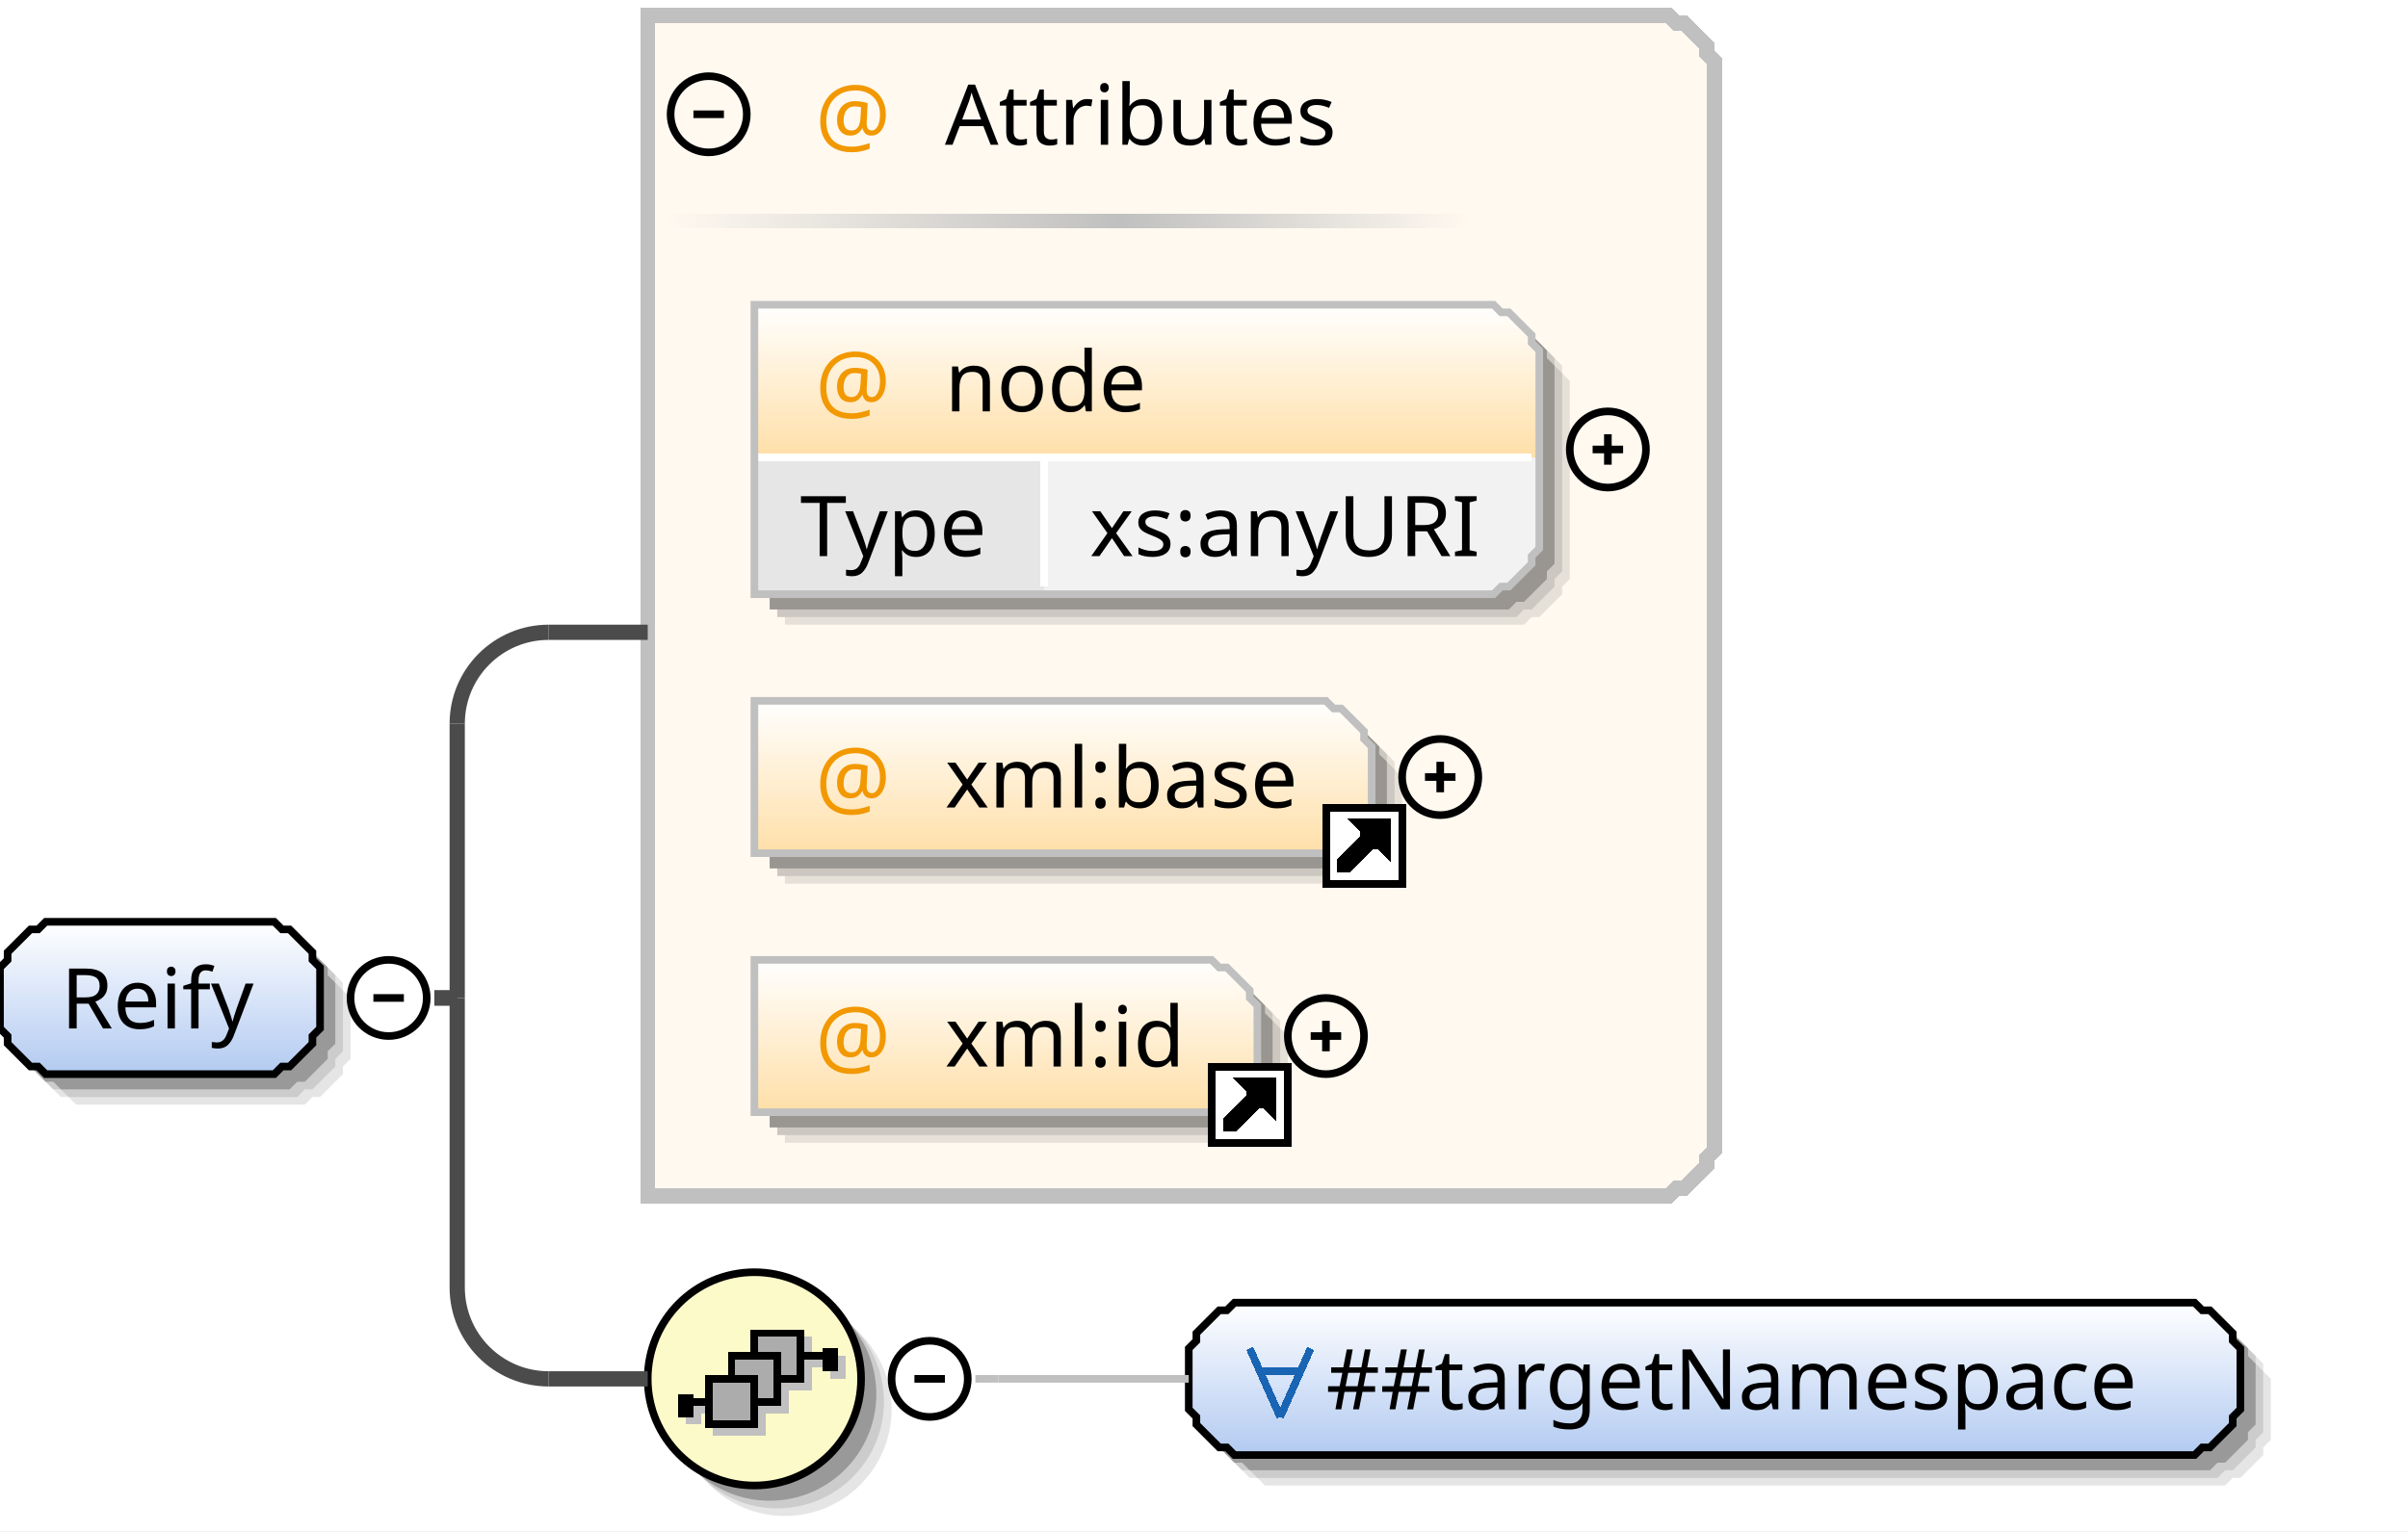
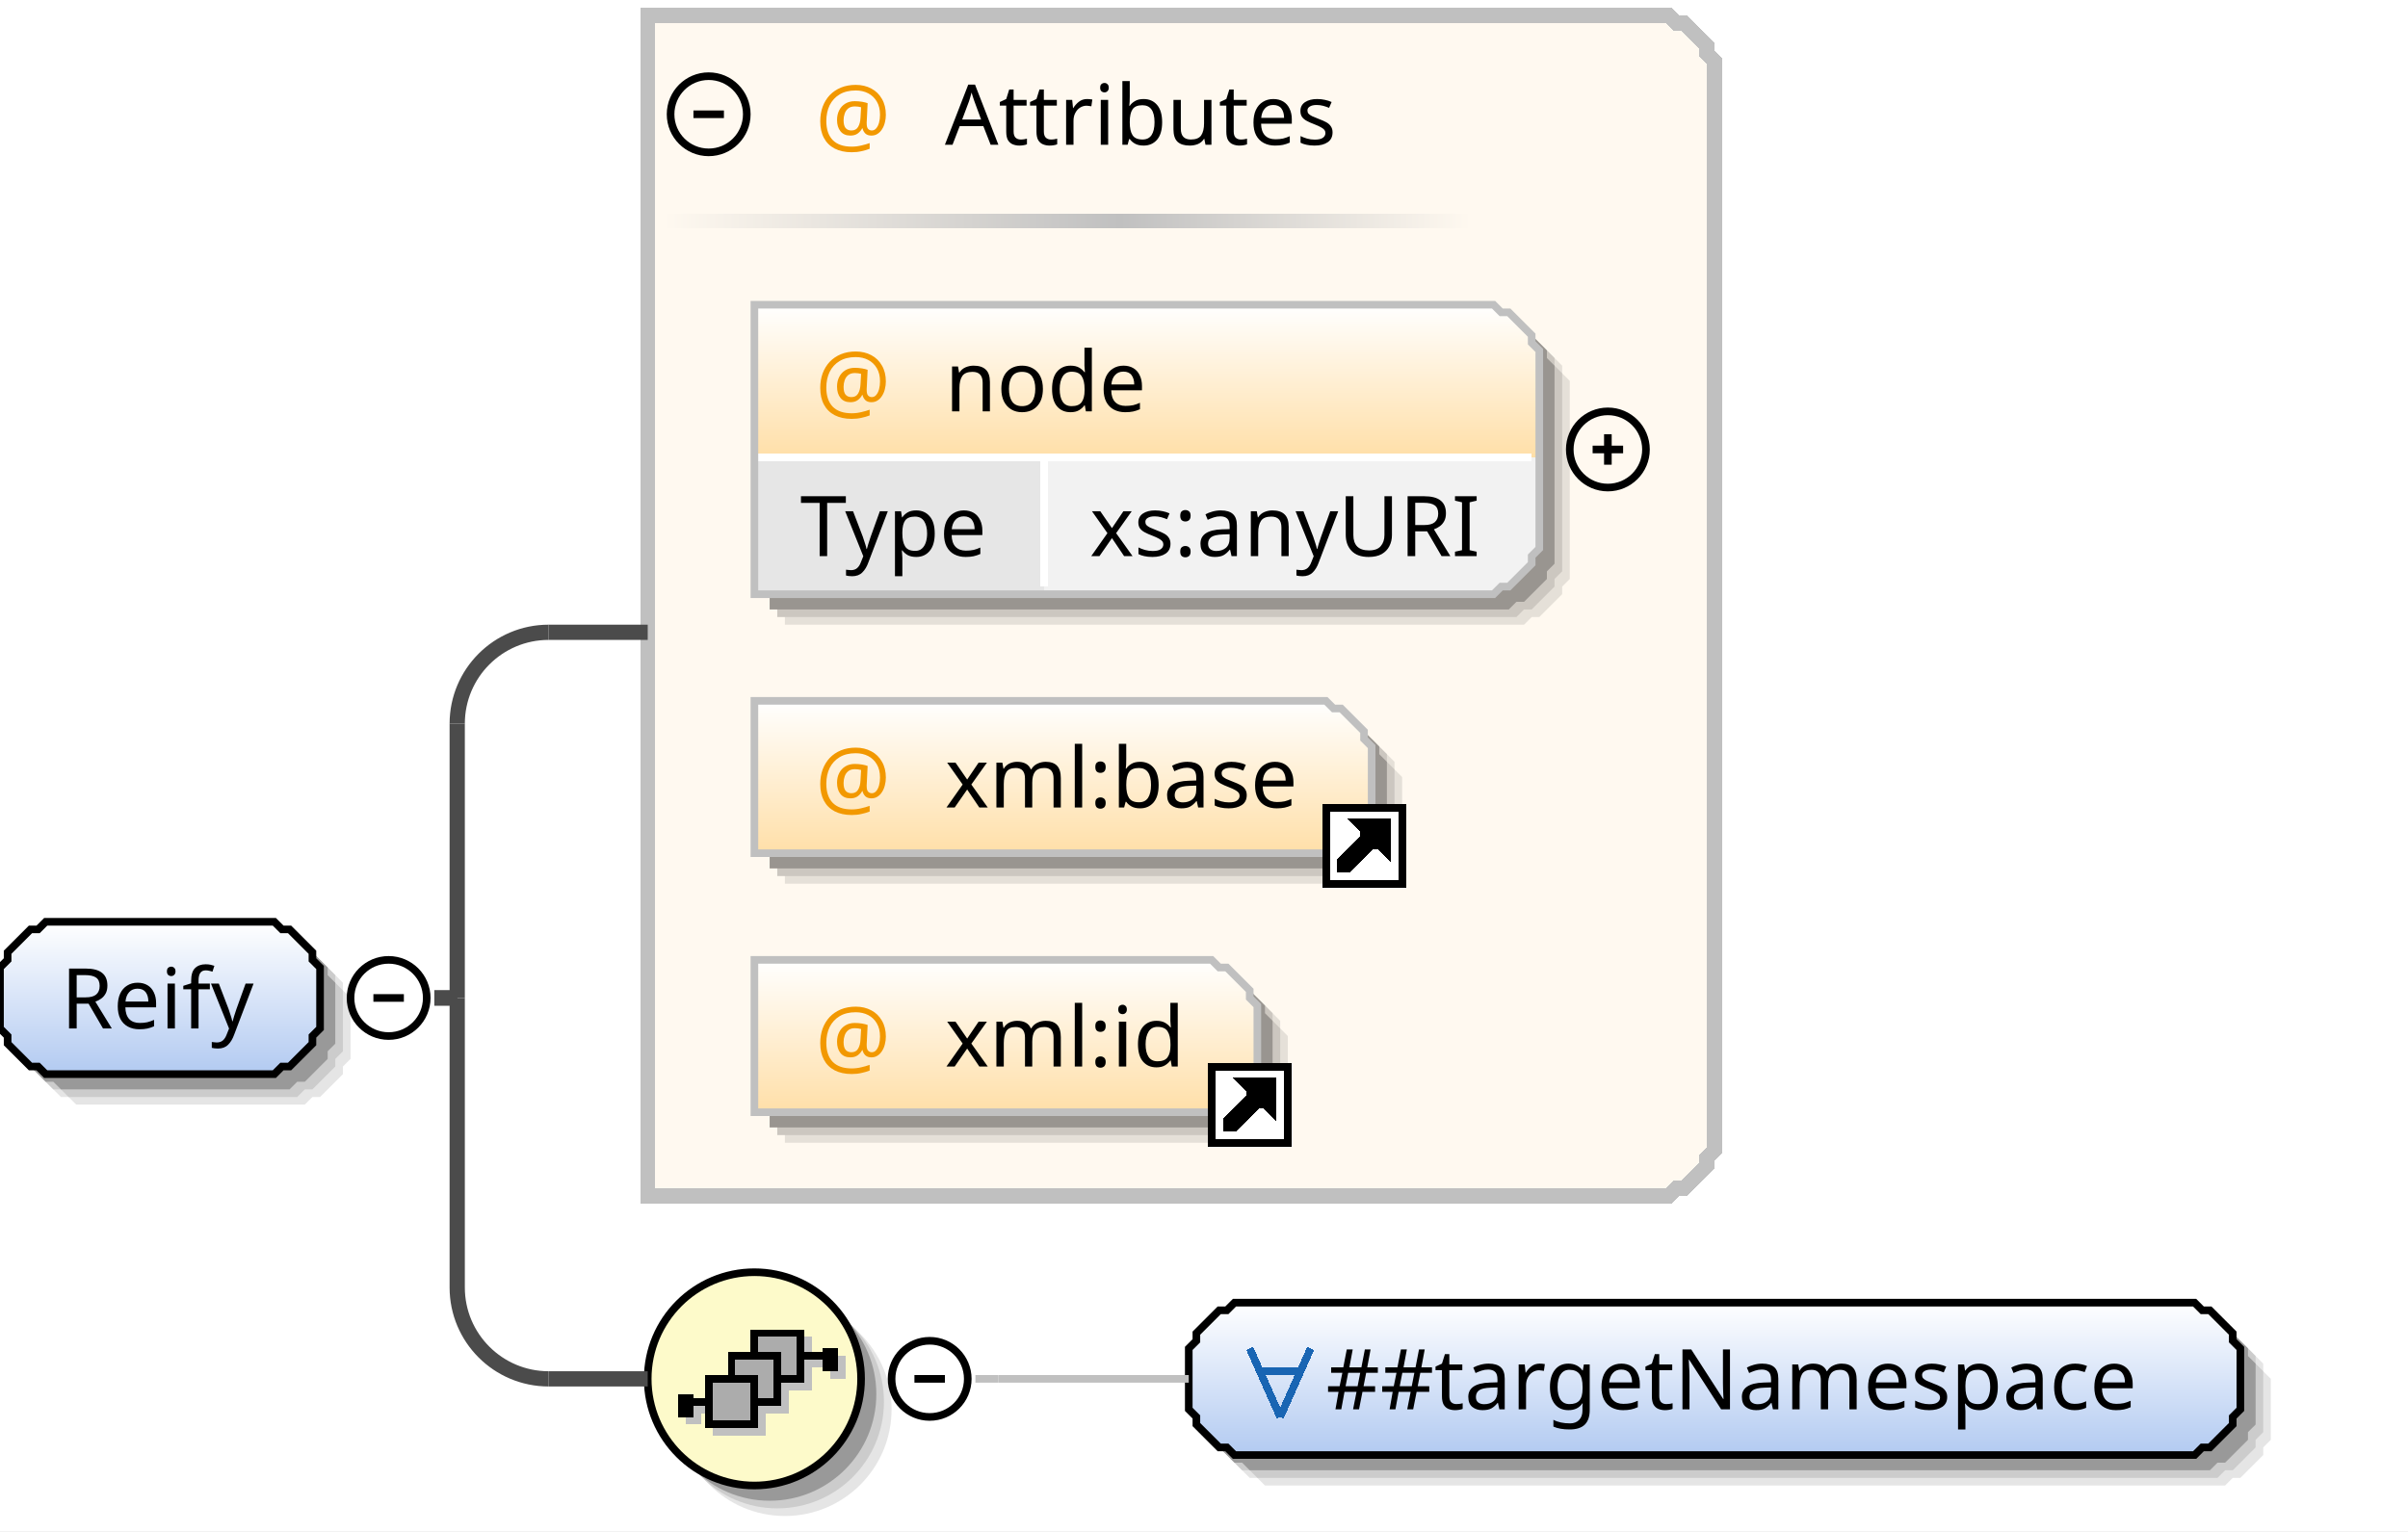
<svg xmlns="http://www.w3.org/2000/svg" color-interpolation="auto" color-rendering="auto" fill="black" fill-opacity="1" font-family="'Dialog'" font-size="12" font-style="normal" font-weight="normal" height="201" image-rendering="auto" shape-rendering="auto" stroke="black" stroke-dasharray="none" stroke-dashoffset="0" stroke-linecap="square" stroke-linejoin="miter" stroke-miterlimit="10" stroke-opacity="1" stroke-width="1" text-rendering="auto" width="316">
  <defs id="genericDefs" />
  <g>
    <defs id="defs1">
      <linearGradient gradientUnits="userSpaceOnUse" id="linearGradient1" spreadMethod="pad" x1="0" x2="0" y1="121" y2="141">
        <stop offset="0%" stop-color="white" stop-opacity="1" />
        <stop offset="100%" stop-color="rgb(178,202,241)" stop-opacity="1" />
      </linearGradient>
      <linearGradient gradientUnits="userSpaceOnUse" id="linearGradient2" spreadMethod="pad" x1="147" x2="193" y1="28" y2="28">
        <stop offset="0%" stop-color="silver" stop-opacity="1" />
        <stop offset="100%" stop-color="rgb(255,249,240)" stop-opacity="1" />
      </linearGradient>
      <linearGradient gradientUnits="userSpaceOnUse" id="linearGradient3" spreadMethod="pad" x1="87" x2="147" y1="28" y2="28">
        <stop offset="0%" stop-color="rgb(255,249,240)" stop-opacity="1" />
        <stop offset="100%" stop-color="silver" stop-opacity="1" />
      </linearGradient>
      <linearGradient gradientUnits="userSpaceOnUse" id="linearGradient4" spreadMethod="pad" x1="99" x2="99" y1="40" y2="60">
        <stop offset="0%" stop-color="white" stop-opacity="1" />
        <stop offset="100%" stop-color="rgb(255,223,168)" stop-opacity="1" />
      </linearGradient>
      <linearGradient gradientUnits="userSpaceOnUse" id="linearGradient5" spreadMethod="pad" x1="99" x2="99" y1="92" y2="112">
        <stop offset="0%" stop-color="white" stop-opacity="1" />
        <stop offset="100%" stop-color="rgb(255,223,168)" stop-opacity="1" />
      </linearGradient>
      <linearGradient gradientUnits="userSpaceOnUse" id="linearGradient6" spreadMethod="pad" x1="99" x2="99" y1="126" y2="146">
        <stop offset="0%" stop-color="white" stop-opacity="1" />
        <stop offset="100%" stop-color="rgb(255,223,168)" stop-opacity="1" />
      </linearGradient>
      <linearGradient gradientUnits="userSpaceOnUse" id="linearGradient7" spreadMethod="pad" x1="85" x2="85" y1="167" y2="195">
        <stop offset="0%" stop-color="rgb(253,250,202)" stop-opacity="1" />
        <stop offset="100%" stop-color="rgb(253,250,202)" stop-opacity="1" />
      </linearGradient>
      <linearGradient gradientUnits="userSpaceOnUse" id="linearGradient8" spreadMethod="pad" x1="156" x2="156" y1="171" y2="191">
        <stop offset="0%" stop-color="white" stop-opacity="1" />
        <stop offset="100%" stop-color="rgb(178,202,241)" stop-opacity="1" />
      </linearGradient>
      <clipPath clipPathUnits="userSpaceOnUse" id="clipPath1">
        <path d="M0 0 L316 0 L316 201 L0 201 L0 0 Z" />
      </clipPath>
    </defs>
    <g fill="white" stroke="white" text-rendering="geometricPrecision">
      <rect clip-path="url(#clipPath1)" height="201" stroke="none" width="316" x="0" y="0" />
    </g>
    <g fill="rgb(229,229,229)" font-family="sans-serif" font-size="11" stroke="rgb(229,229,229)" text-rendering="geometricPrecision">
      <polygon clip-path="url(#clipPath1)" points=" 4 131 5 130 5 129 6 128 7 127 8 126 9 126 10 125 40 125 41 126 42 126 43 127 44 128 45 129 45 130 46 131 46 139 45 140 45 141 44 142 43 143 42 144 41 144 40 145 10 145 9 144 8 144 7 143 6 142 5 141 5 140 4 139" stroke="none" />
      <polygon clip-path="url(#clipPath1)" fill="rgb(204,204,204)" points=" 3 130 4 129 4 128 5 127 6 126 7 125 8 125 9 124 39 124 40 125 41 125 42 126 43 127 44 128 44 129 45 130 45 138 44 139 44 140 43 141 42 142 41 143 40 143 39 144 9 144 8 143 7 143 6 142 5 141 4 140 4 139 3 138" stroke="none" />
      <polygon clip-path="url(#clipPath1)" fill="rgb(153,153,153)" points=" 2 129 3 128 3 127 4 126 5 125 6 124 7 124 8 123 38 123 39 124 40 124 41 125 42 126 43 127 43 128 44 129 44 137 43 138 43 139 42 140 41 141 40 142 39 142 38 143 8 143 7 142 6 142 5 141 4 140 3 139 3 138 2 137" stroke="none" />
      <polygon clip-path="url(#clipPath1)" fill="url(#linearGradient1)" points=" 0 127 1 126 1 125 2 124 3 123 4 122 5 122 6 121 36 121 37 122 38 122 39 123 40 124 41 125 41 126 42 127 42 135 41 136 41 137 40 138 39 139 38 140 37 140 36 141 6 141 5 140 4 140 3 139 2 138 1 137 1 136 0 135" shape-rendering="crispEdges" stroke="none" />
      <polygon clip-path="url(#clipPath1)" fill="none" points=" 0 127 1 126 1 125 2 124 3 123 4 122 5 122 6 121 36 121 37 122 38 122 39 123 40 124 41 125 41 126 42 127 42 135 41 136 41 137 40 138 39 139 38 140 37 140 36 141 6 141 5 140 4 140 3 139 2 138 1 137 1 136 0 135" stroke="black" stroke-linecap="butt" />
    </g>
    <g font-family="sans-serif" font-size="11" shape-rendering="crispEdges" stroke-linecap="butt" text-rendering="geometricPrecision">
      <text clip-path="url(#clipPath1)" stroke="none" x="8" xml:space="preserve" y="135">Reify</text>
      <circle clip-path="url(#clipPath1)" cx="51" cy="131" fill="none" r="5" shape-rendering="auto" />
      <line clip-path="url(#clipPath1)" fill="none" shape-rendering="auto" x1="49" x2="53" y1="131" y2="131" />
      <polygon clip-path="url(#clipPath1)" fill="rgb(255,249,240)" points=" 85 2 219 2 220 3 221 3 222 4 223 5 224 6 224 7 225 8 225 151 224 152 224 153 223 154 222 155 221 156 220 156 219 157 85 157" stroke="none" stroke-width="2" />
      <polygon clip-path="url(#clipPath1)" fill="none" points=" 85 2 219 2 220 3 221 3 222 4 223 5 224 6 224 7 225 8 225 151 224 152 224 153 223 154 222 155 221 156 220 156 219 157 85 157" stroke="silver" stroke-width="2" />
      <rect clip-path="url(#clipPath1)" fill="url(#linearGradient2)" height="2" stroke="none" stroke-width="2" width="46" x="147" y="28" />
      <rect clip-path="url(#clipPath1)" fill="url(#linearGradient3)" height="2" stroke="none" stroke-width="2" width="60" x="87" y="28" />
      <text clip-path="url(#clipPath1)" fill="rgb(242,152,0)" stroke="none" x="107" xml:space="preserve" y="19">@</text>
      <text clip-path="url(#clipPath1)" stroke="none" x="124" xml:space="preserve" y="19">Attributes</text>
      <circle clip-path="url(#clipPath1)" cx="93" cy="15" fill="none" r="5" shape-rendering="auto" />
      <line clip-path="url(#clipPath1)" fill="none" shape-rendering="auto" x1="91" x2="95" y1="15" y2="15" />
      <polygon clip-path="url(#clipPath1)" fill="rgb(229,224,216)" points=" 103 44 200 44 201 45 202 45 203 46 204 47 205 48 205 49 206 50 206 76 205 77 205 78 204 79 203 80 202 81 201 81 200 82 103 82" shape-rendering="auto" stroke="none" />
      <polygon clip-path="url(#clipPath1)" fill="rgb(204,199,192)" points=" 102 43 199 43 200 44 201 44 202 45 203 46 204 47 204 48 205 49 205 75 204 76 204 77 203 78 202 79 201 80 200 80 199 81 102 81" shape-rendering="auto" stroke="none" />
      <polygon clip-path="url(#clipPath1)" fill="rgb(153,149,144)" points=" 101 42 198 42 199 43 200 43 201 44 202 45 203 46 203 47 204 48 204 74 203 75 203 76 202 77 201 78 200 79 199 79 198 80 101 80" shape-rendering="auto" stroke="none" />
      <polygon clip-path="url(#clipPath1)" fill="url(#linearGradient4)" points=" 99 40 196 40 197 41 198 41 199 42 200 43 201 44 201 45 202 46 202 60 201 60 201 60 200 60 199 60 198 60 197 60 196 60 99 60" stroke="none" />
      <polygon clip-path="url(#clipPath1)" fill="rgb(230,230,230)" points=" 99 60 137 60 137 60 137 60 137 60 137 60 137 60 137 60 137 60 137 72 137 73 137 74 137 75 137 76 137 77 137 77 137 78 99 78" stroke="none" />
      <polygon clip-path="url(#clipPath1)" fill="rgb(242,242,242)" points=" 137 60 196 60 197 60 198 60 199 60 200 60 201 60 201 60 202 60 202 72 201 73 201 74 200 75 199 76 198 77 197 77 196 78 137 78" stroke="none" />
      <line clip-path="url(#clipPath1)" fill="none" stroke="white" x1="99" x2="201" y1="60" y2="60" />
      <text clip-path="url(#clipPath1)" stroke="none" x="105" xml:space="preserve" y="73">Type</text>
      <text clip-path="url(#clipPath1)" stroke="none" x="143" xml:space="preserve" y="73">xs:anyURI</text>
      <line clip-path="url(#clipPath1)" fill="none" stroke="white" x1="137" x2="137" y1="60" y2="77" />
      <polygon clip-path="url(#clipPath1)" fill="none" points=" 99 40 196 40 197 41 198 41 199 42 200 43 201 44 201 45 202 46 202 72 201 73 201 74 200 75 199 76 198 77 197 77 196 78 99 78" shape-rendering="auto" stroke="silver" />
      <text clip-path="url(#clipPath1)" fill="rgb(242,152,0)" stroke="none" x="107" xml:space="preserve" y="54">@</text>
      <text clip-path="url(#clipPath1)" stroke="none" x="124" xml:space="preserve" y="54">node</text>
      <circle clip-path="url(#clipPath1)" cx="211" cy="59" fill="none" r="5" shape-rendering="auto" />
      <line clip-path="url(#clipPath1)" fill="none" shape-rendering="auto" x1="209" x2="213" y1="59" y2="59" />
      <line clip-path="url(#clipPath1)" fill="none" shape-rendering="auto" x1="211" x2="211" y1="57" y2="61" />
      <polygon clip-path="url(#clipPath1)" fill="rgb(229,224,216)" points=" 103 96 178 96 179 97 180 97 181 98 182 99 183 100 183 101 184 102 184 110 183 111 183 112 182 113 181 114 180 115 179 115 178 116 103 116" shape-rendering="auto" stroke="none" />
      <polygon clip-path="url(#clipPath1)" fill="rgb(204,199,192)" points=" 102 95 177 95 178 96 179 96 180 97 181 98 182 99 182 100 183 101 183 109 182 110 182 111 181 112 180 113 179 114 178 114 177 115 102 115" shape-rendering="auto" stroke="none" />
      <polygon clip-path="url(#clipPath1)" fill="rgb(153,149,144)" points=" 101 94 176 94 177 95 178 95 179 96 180 97 181 98 181 99 182 100 182 108 181 109 181 110 180 111 179 112 178 113 177 113 176 114 101 114" shape-rendering="auto" stroke="none" />
      <polygon clip-path="url(#clipPath1)" fill="url(#linearGradient5)" points=" 99 92 174 92 175 93 176 93 177 94 178 95 179 96 179 97 180 98 180 106 179 107 179 108 178 109 177 110 176 111 175 111 174 112 99 112" stroke="none" />
      <polygon clip-path="url(#clipPath1)" fill="none" points=" 99 92 174 92 175 93 176 93 177 94 178 95 179 96 179 97 180 98 180 106 179 107 179 108 178 109 177 110 176 111 175 111 174 112 99 112" shape-rendering="auto" stroke="silver" />
      <text clip-path="url(#clipPath1)" fill="rgb(242,152,0)" stroke="none" x="107" xml:space="preserve" y="106">@</text>
      <text clip-path="url(#clipPath1)" stroke="none" x="124" xml:space="preserve" y="106">xml:base</text>
      <rect clip-path="url(#clipPath1)" fill="white" height="10" stroke="none" width="10" x="174" y="106" />
      <polygon clip-path="url(#clipPath1)" fill="none" points=" 176 114 176 113 179 110 179 109 178 108 182 108 182 112 181 111 180 111 177 114" />
      <polygon clip-path="url(#clipPath1)" points=" 176 114 176 113 179 110 179 109 178 108 182 108 182 112 181 111 180 111 177 114" stroke="none" />
      <rect clip-path="url(#clipPath1)" fill="none" height="10" width="10" x="174" y="106" />
-       <circle clip-path="url(#clipPath1)" cx="189" cy="102" fill="none" r="5" shape-rendering="auto" />
-       <line clip-path="url(#clipPath1)" fill="none" shape-rendering="auto" x1="187" x2="191" y1="102" y2="102" />
-       <line clip-path="url(#clipPath1)" fill="none" shape-rendering="auto" x1="189" x2="189" y1="100" y2="104" />
      <polygon clip-path="url(#clipPath1)" fill="rgb(229,224,216)" points=" 103 130 163 130 164 131 165 131 166 132 167 133 168 134 168 135 169 136 169 144 168 145 168 146 167 147 166 148 165 149 164 149 163 150 103 150" shape-rendering="auto" stroke="none" />
      <polygon clip-path="url(#clipPath1)" fill="rgb(204,199,192)" points=" 102 129 162 129 163 130 164 130 165 131 166 132 167 133 167 134 168 135 168 143 167 144 167 145 166 146 165 147 164 148 163 148 162 149 102 149" shape-rendering="auto" stroke="none" />
      <polygon clip-path="url(#clipPath1)" fill="rgb(153,149,144)" points=" 101 128 161 128 162 129 163 129 164 130 165 131 166 132 166 133 167 134 167 142 166 143 166 144 165 145 164 146 163 147 162 147 161 148 101 148" shape-rendering="auto" stroke="none" />
      <polygon clip-path="url(#clipPath1)" fill="url(#linearGradient6)" points=" 99 126 159 126 160 127 161 127 162 128 163 129 164 130 164 131 165 132 165 140 164 141 164 142 163 143 162 144 161 145 160 145 159 146 99 146" stroke="none" />
      <polygon clip-path="url(#clipPath1)" fill="none" points=" 99 126 159 126 160 127 161 127 162 128 163 129 164 130 164 131 165 132 165 140 164 141 164 142 163 143 162 144 161 145 160 145 159 146 99 146" shape-rendering="auto" stroke="silver" />
      <text clip-path="url(#clipPath1)" fill="rgb(242,152,0)" stroke="none" x="107" xml:space="preserve" y="140">@</text>
      <text clip-path="url(#clipPath1)" stroke="none" x="124" xml:space="preserve" y="140">xml:id</text>
      <rect clip-path="url(#clipPath1)" fill="white" height="10" stroke="none" width="10" x="159" y="140" />
      <polygon clip-path="url(#clipPath1)" fill="none" points=" 161 148 161 147 164 144 164 143 163 142 167 142 167 146 166 145 165 145 162 148" />
      <polygon clip-path="url(#clipPath1)" points=" 161 148 161 147 164 144 164 143 163 142 167 142 167 146 166 145 165 145 162 148" stroke="none" />
      <rect clip-path="url(#clipPath1)" fill="none" height="10" width="10" x="159" y="140" />
-       <circle clip-path="url(#clipPath1)" cx="174" cy="136" fill="none" r="5" shape-rendering="auto" />
-       <line clip-path="url(#clipPath1)" fill="none" shape-rendering="auto" x1="172" x2="176" y1="136" y2="136" />
-       <line clip-path="url(#clipPath1)" fill="none" shape-rendering="auto" x1="174" x2="174" y1="134" y2="138" />
      <circle clip-path="url(#clipPath1)" cx="103" cy="185" fill="rgb(229,229,229)" r="14" shape-rendering="auto" stroke="none" />
      <circle clip-path="url(#clipPath1)" cx="102" cy="184" fill="rgb(204,204,204)" r="14" shape-rendering="auto" stroke="none" />
      <circle clip-path="url(#clipPath1)" cx="101" cy="183" fill="rgb(153,153,153)" r="14" shape-rendering="auto" stroke="none" />
      <circle clip-path="url(#clipPath1)" cx="99" cy="181" fill="url(#linearGradient7)" r="14" stroke="none" />
      <circle clip-path="url(#clipPath1)" cx="99" cy="181" fill="none" r="14" shape-rendering="auto" />
      <line clip-path="url(#clipPath1)" fill="none" stroke="silver" x1="106" x2="110" y1="179" y2="179" />
      <rect clip-path="url(#clipPath1)" fill="silver" height="3" stroke="none" width="2" x="109" y="178" />
      <rect clip-path="url(#clipPath1)" fill="silver" height="6" stroke="none" width="6" x="100" y="176" />
      <rect clip-path="url(#clipPath1)" fill="none" height="6" stroke="silver" width="6" x="100" y="176" />
      <rect clip-path="url(#clipPath1)" fill="silver" height="6" stroke="none" width="6" x="97" y="179" />
      <rect clip-path="url(#clipPath1)" fill="none" height="6" stroke="silver" width="6" x="97" y="179" />
      <rect clip-path="url(#clipPath1)" fill="silver" height="6" stroke="none" width="6" x="94" y="182" />
      <rect clip-path="url(#clipPath1)" fill="none" height="6" stroke="silver" width="6" x="94" y="182" />
      <line clip-path="url(#clipPath1)" fill="none" stroke="silver" x1="94" x2="90" y1="185" y2="185" />
      <rect clip-path="url(#clipPath1)" fill="silver" height="3" stroke="none" width="2" x="90" y="184" />
      <line clip-path="url(#clipPath1)" fill="none" x1="105" x2="109" y1="178" y2="178" />
      <rect clip-path="url(#clipPath1)" height="3" stroke="none" width="2" x="108" y="177" />
      <rect clip-path="url(#clipPath1)" fill="rgb(172,172,172)" height="6" stroke="none" width="6" x="99" y="175" />
      <rect clip-path="url(#clipPath1)" fill="none" height="6" width="6" x="99" y="175" />
      <rect clip-path="url(#clipPath1)" fill="rgb(172,172,172)" height="6" stroke="none" width="6" x="96" y="178" />
      <rect clip-path="url(#clipPath1)" fill="none" height="6" width="6" x="96" y="178" />
      <rect clip-path="url(#clipPath1)" fill="rgb(172,172,172)" height="6" stroke="none" width="6" x="93" y="181" />
      <rect clip-path="url(#clipPath1)" fill="none" height="6" width="6" x="93" y="181" />
      <line clip-path="url(#clipPath1)" fill="none" x1="93" x2="89" y1="184" y2="184" />
      <rect clip-path="url(#clipPath1)" height="3" stroke="none" width="2" x="89" y="183" />
      <circle clip-path="url(#clipPath1)" cx="122" cy="181" fill="none" r="5" shape-rendering="auto" />
      <line clip-path="url(#clipPath1)" fill="none" shape-rendering="auto" x1="120" x2="124" y1="181" y2="181" />
      <polygon clip-path="url(#clipPath1)" fill="rgb(229,229,229)" points=" 160 181 161 180 161 179 162 178 163 177 164 176 165 176 166 175 292 175 293 176 294 176 295 177 296 178 297 179 297 180 298 181 298 189 297 190 297 191 296 192 295 193 294 194 293 194 292 195 166 195 165 194 164 194 163 193 162 192 161 191 161 190 160 189" shape-rendering="auto" stroke="none" />
      <polygon clip-path="url(#clipPath1)" fill="rgb(204,204,204)" points=" 159 180 160 179 160 178 161 177 162 176 163 175 164 175 165 174 291 174 292 175 293 175 294 176 295 177 296 178 296 179 297 180 297 188 296 189 296 190 295 191 294 192 293 193 292 193 291 194 165 194 164 193 163 193 162 192 161 191 160 190 160 189 159 188" shape-rendering="auto" stroke="none" />
      <polygon clip-path="url(#clipPath1)" fill="rgb(153,153,153)" points=" 158 179 159 178 159 177 160 176 161 175 162 174 163 174 164 173 290 173 291 174 292 174 293 175 294 176 295 177 295 178 296 179 296 187 295 188 295 189 294 190 293 191 292 192 291 192 290 193 164 193 163 192 162 192 161 191 160 190 159 189 159 188 158 187" shape-rendering="auto" stroke="none" />
      <polygon clip-path="url(#clipPath1)" fill="url(#linearGradient8)" points=" 156 177 157 176 157 175 158 174 159 173 160 172 161 172 162 171 288 171 289 172 290 172 291 173 292 174 293 175 293 176 294 177 294 185 293 186 293 187 292 188 291 189 290 190 289 190 288 191 162 191 161 190 160 190 159 189 158 188 157 187 157 186 156 185" stroke="none" />
      <polygon clip-path="url(#clipPath1)" fill="none" points=" 156 177 157 176 157 175 158 174 159 173 160 172 161 172 162 171 288 171 289 172 290 172 291 173 292 174 293 175 293 176 294 177 294 185 293 186 293 187 292 188 291 189 290 190 289 190 288 191 162 191 161 190 160 190 159 189 158 188 157 187 157 186 156 185" shape-rendering="auto" />
      <line clip-path="url(#clipPath1)" fill="none" stroke="rgb(25,101,179)" x1="164" x2="168" y1="177" y2="186" />
      <line clip-path="url(#clipPath1)" fill="none" stroke="rgb(25,101,179)" x1="168" x2="172" y1="186" y2="177" />
      <line clip-path="url(#clipPath1)" fill="none" stroke="rgb(25,101,179)" x1="165" x2="171" y1="180" y2="180" />
      <text clip-path="url(#clipPath1)" stroke="none" x="174" xml:space="preserve" y="185">##targetNamespace</text>
      <line clip-path="url(#clipPath1)" fill="none" shape-rendering="auto" stroke="silver" x1="128" x2="131" y1="181" y2="181" />
      <line clip-path="url(#clipPath1)" fill="none" shape-rendering="auto" stroke="silver" x1="131" x2="131" y1="181" y2="181" />
      <line clip-path="url(#clipPath1)" fill="none" shape-rendering="auto" stroke="silver" x1="131" x2="156" y1="181" y2="181" />
    </g>
    <g fill="rgb(75,75,75)" font-family="sans-serif" font-size="11" stroke="rgb(75,75,75)" stroke-linecap="butt" stroke-width="2" text-rendering="geometricPrecision">
      <line clip-path="url(#clipPath1)" fill="none" x1="57" x2="60" y1="131" y2="131" />
      <line clip-path="url(#clipPath1)" fill="none" x1="60" x2="60" y1="95" y2="131" />
      <line clip-path="url(#clipPath1)" fill="none" x1="72" x2="85" y1="83" y2="83" />
      <path clip-path="url(#clipPath1)" d="M60 95 A12 12 0 0 1 72 83" fill="none" />
      <line clip-path="url(#clipPath1)" fill="none" x1="57" x2="60" y1="131" y2="131" />
      <line clip-path="url(#clipPath1)" fill="none" x1="60" x2="60" y1="131" y2="169" />
      <line clip-path="url(#clipPath1)" fill="none" x1="72" x2="85" y1="181" y2="181" />
      <path clip-path="url(#clipPath1)" d="M60 169 A12 12 0 0 0 72 181" fill="none" />
    </g>
  </g>
</svg>
